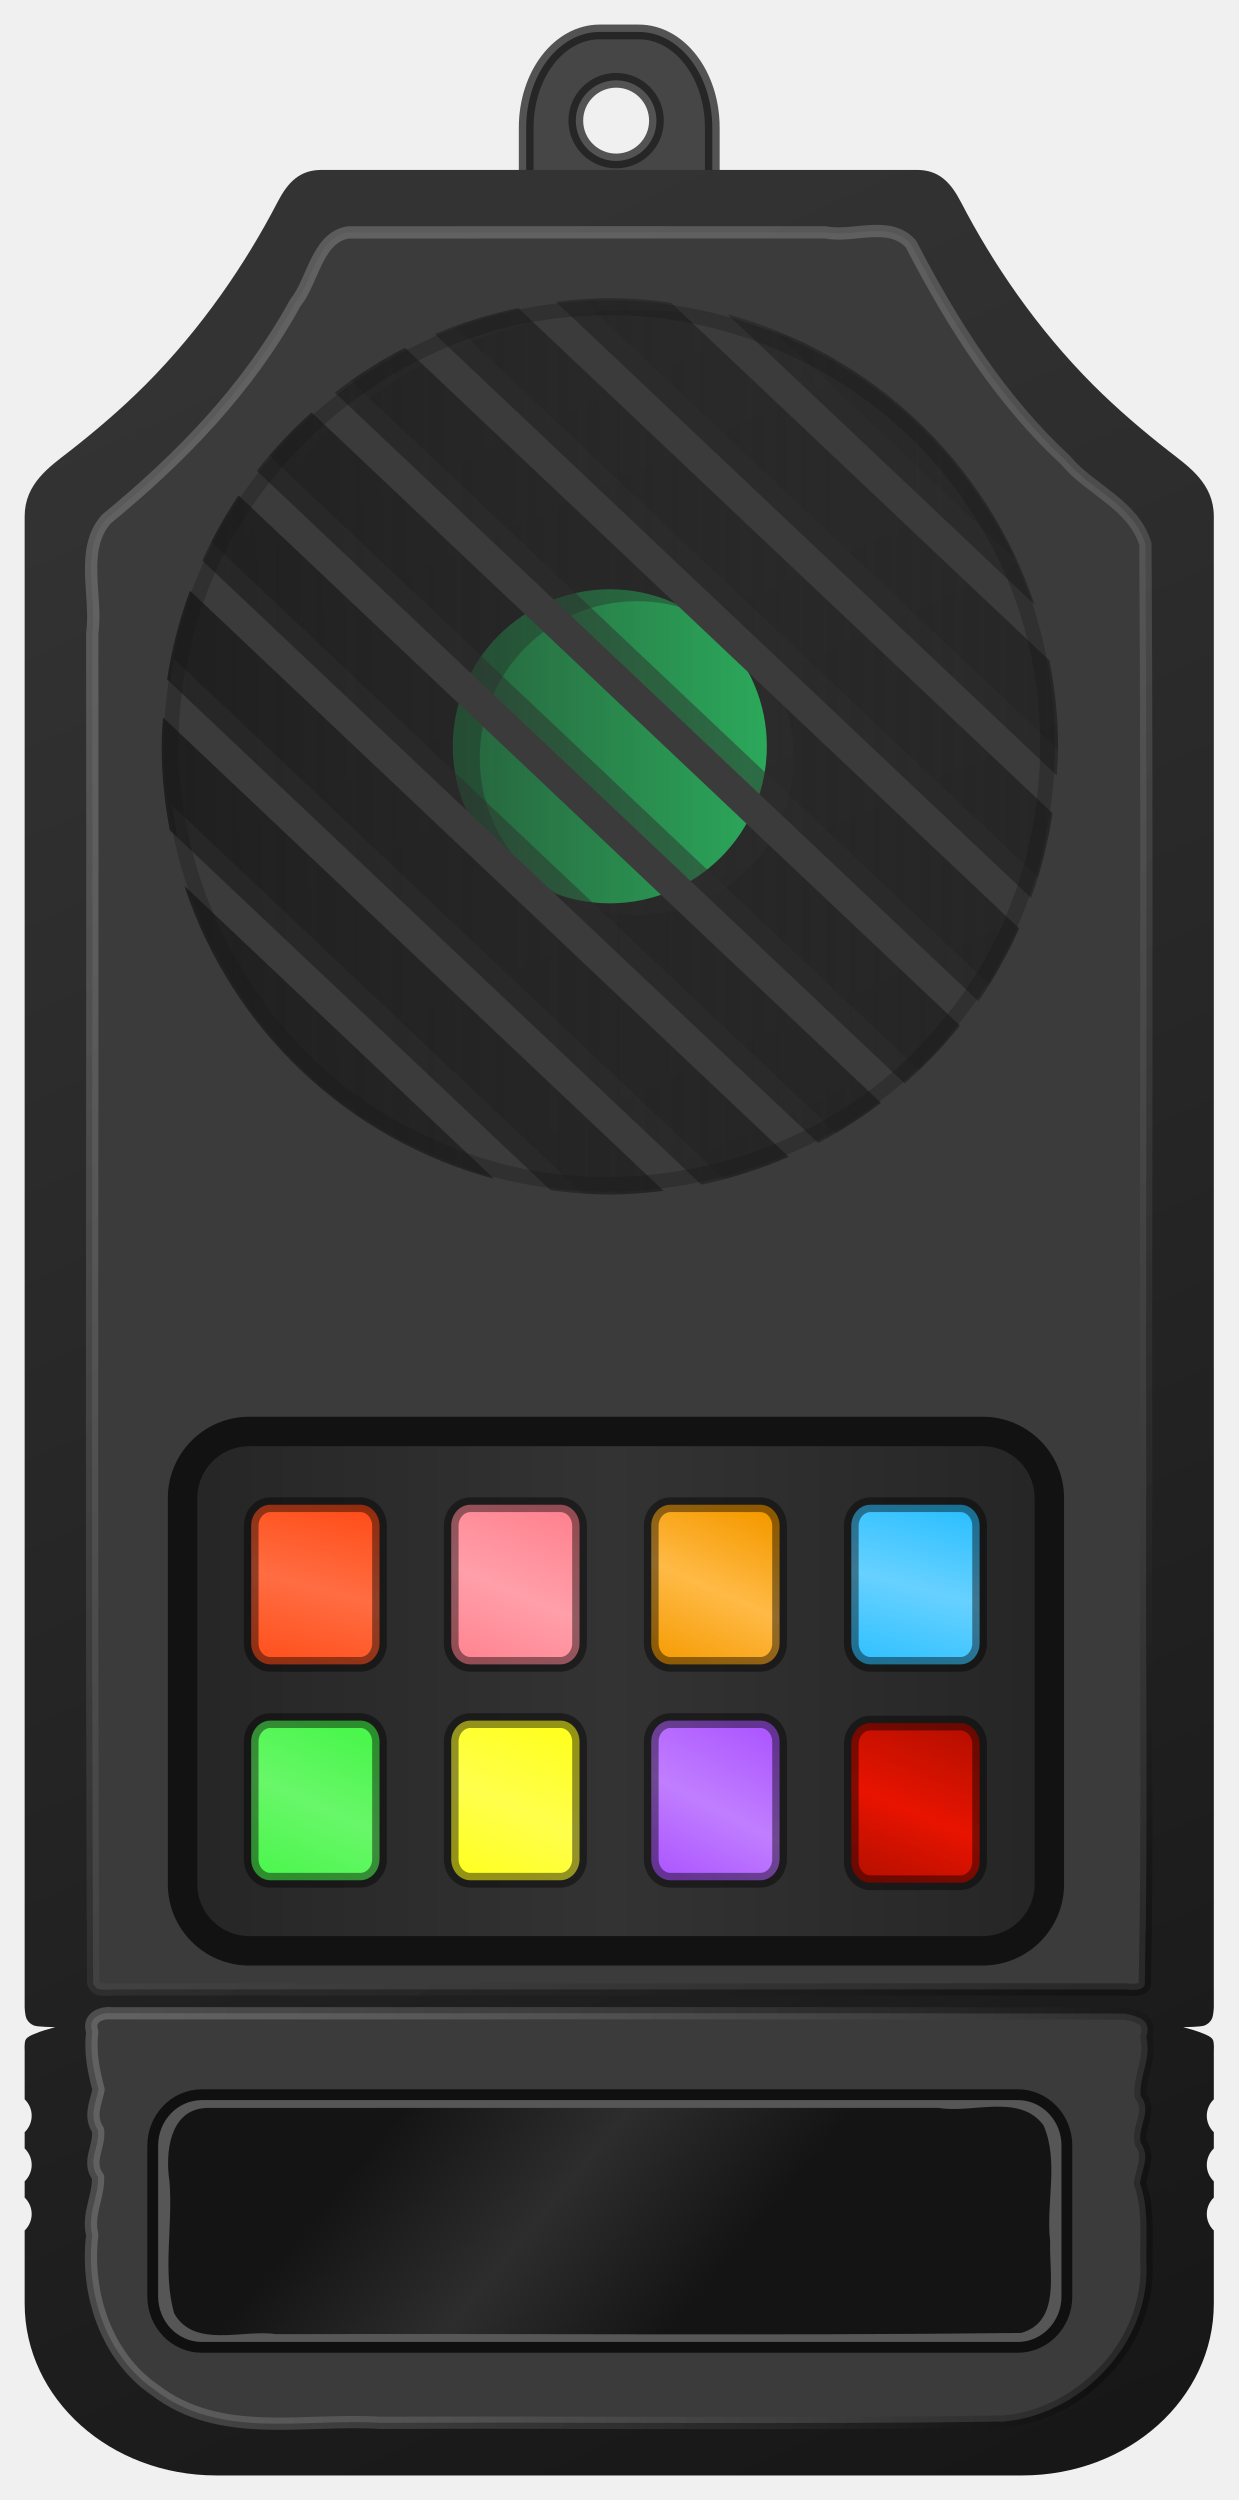
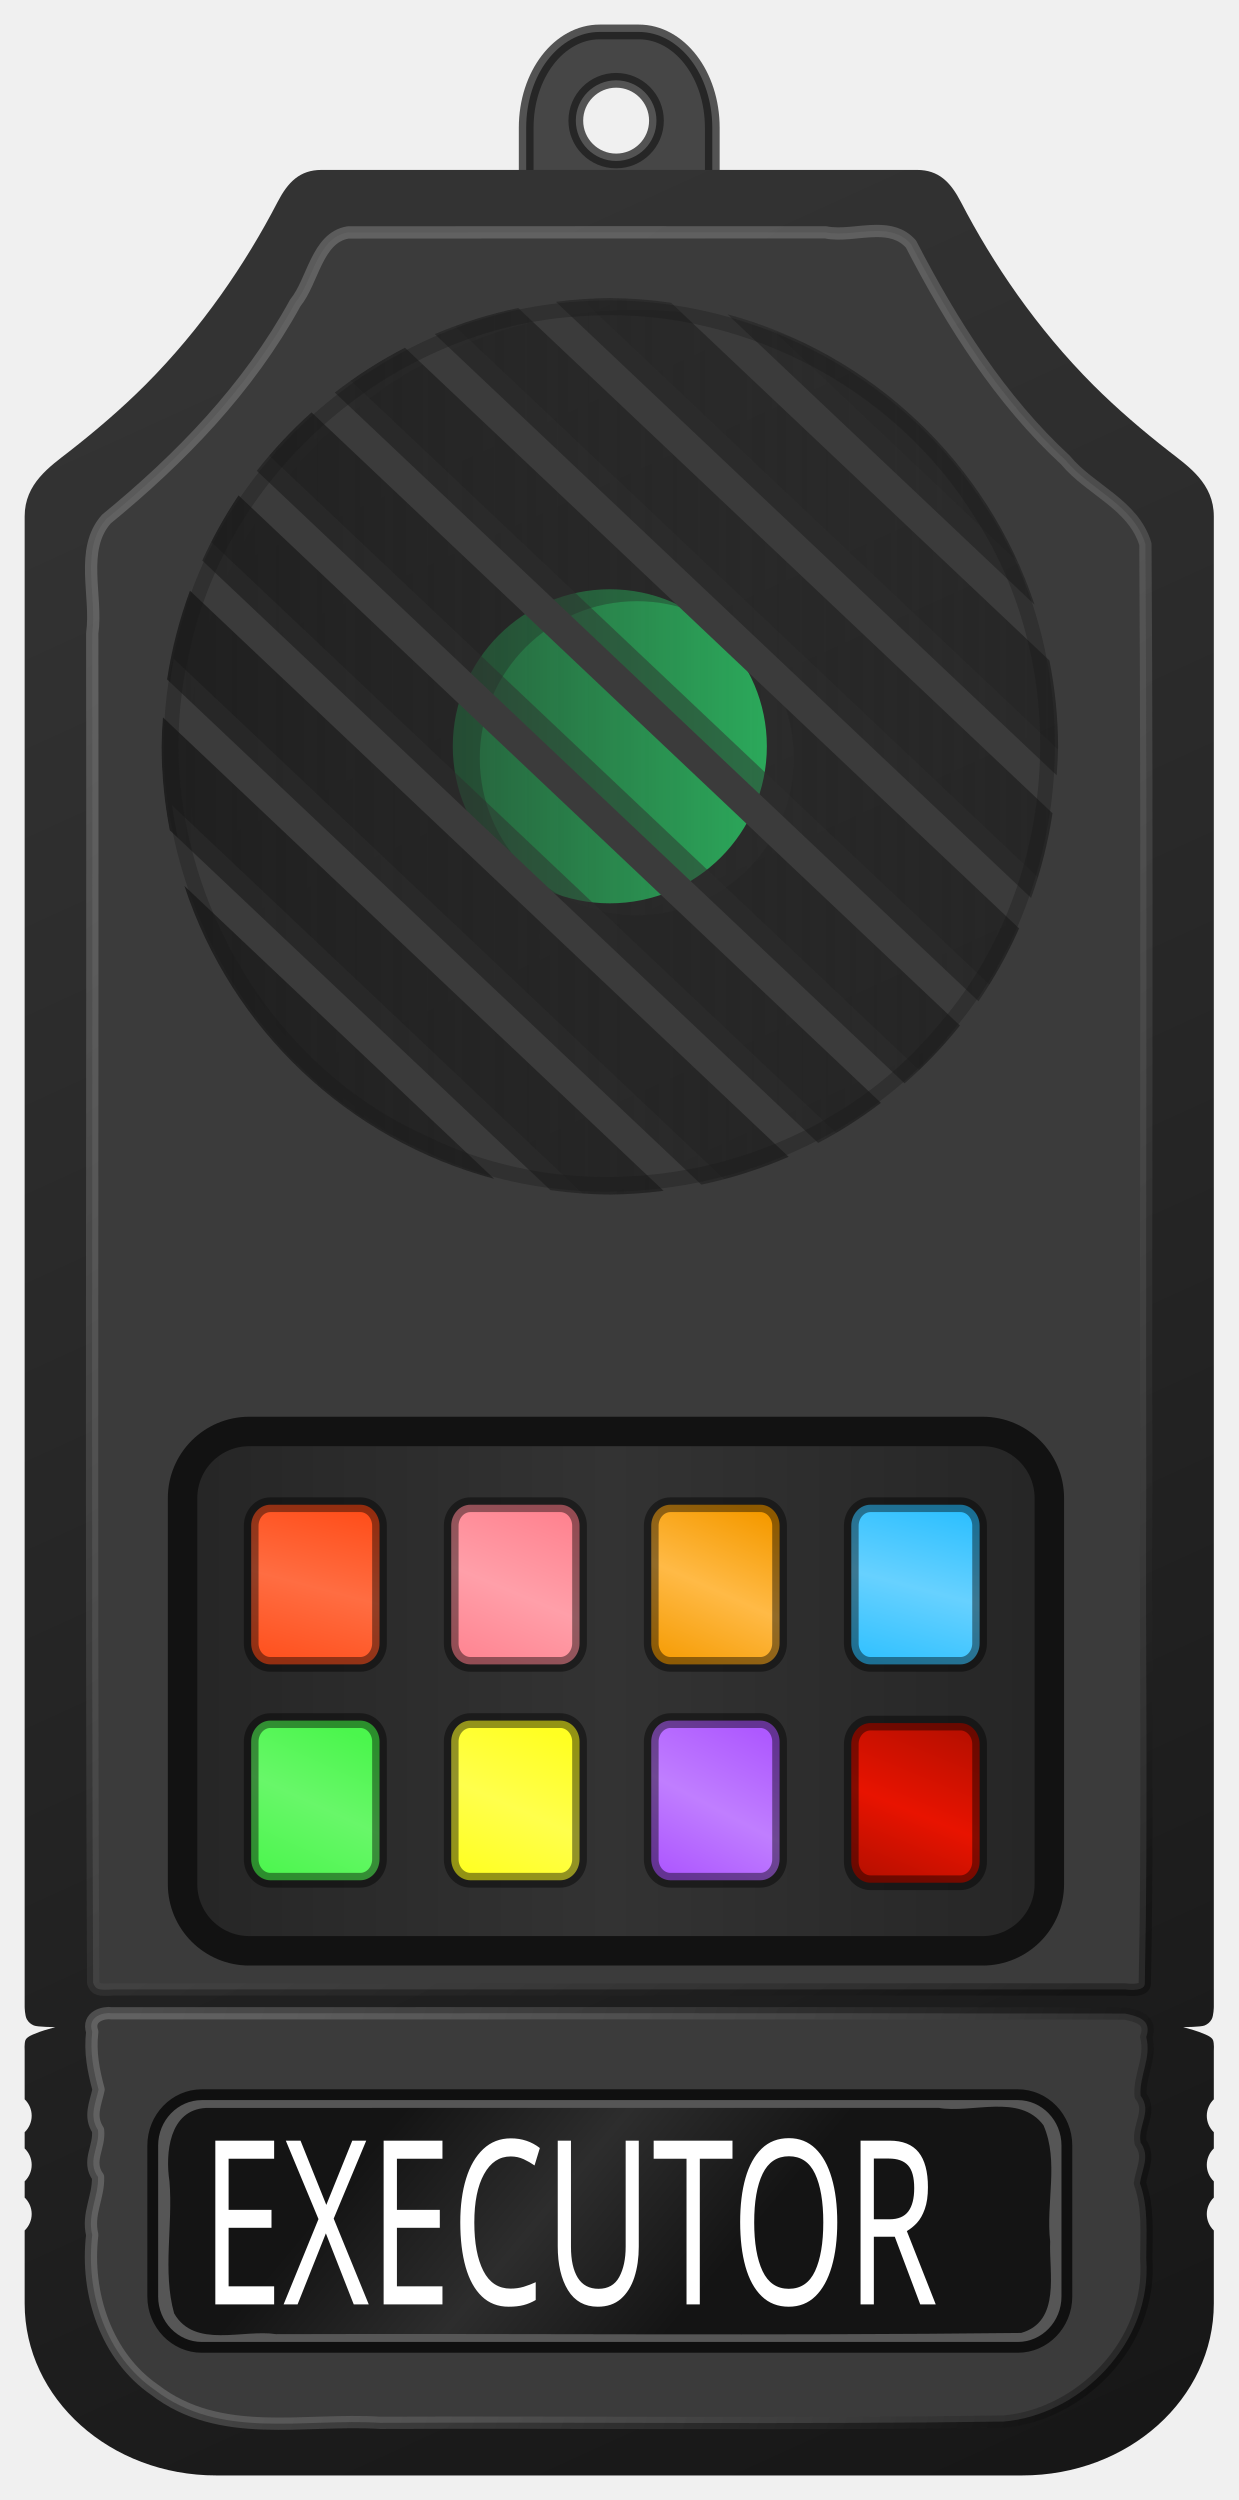
<svg xmlns="http://www.w3.org/2000/svg" xmlns:xlink="http://www.w3.org/1999/xlink" version="1.1" id="svg2" viewBox="0 0 252.091 508.873" height="508.873" width="252.091">
  <defs id="defs4">
    <linearGradient id="linearGradient4597">
      <stop id="stop4599" offset="0" style="stop-color:#141414;stop-opacity:1;" />
      <stop style="stop-color:#2d2d2d;stop-opacity:1" offset="0.502" id="stop4605" />
      <stop id="stop4601" offset="1" style="stop-color:#141414;stop-opacity:1" />
    </linearGradient>
    <linearGradient id="linearGradient4587">
      <stop id="stop4589" offset="0" style="stop-color:#262626;stop-opacity:1;" />
      <stop style="stop-color:#333333;stop-opacity:1" offset="0.493" id="stop4595" />
      <stop id="stop4591" offset="1" style="stop-color:#262626;stop-opacity:1" />
    </linearGradient>
    <linearGradient id="linearGradient4579">
      <stop id="stop4581" offset="0" style="stop-color:#1f1f1f;stop-opacity:1" />
      <stop id="stop4583" offset="1" style="stop-color:#2c2c2c;stop-opacity:0;" />
    </linearGradient>
    <linearGradient id="linearGradient4500">
      <stop id="stop4502" offset="0" style="stop-color:#333333;stop-opacity:1" />
      <stop id="stop4504" offset="1" style="stop-color:#171717;stop-opacity:1" />
    </linearGradient>
    <linearGradient id="linearGradient4486">
      <stop style="stop-color:#ffffff;stop-opacity:0.195" offset="0" id="stop4488" />
      <stop style="stop-color:#000000;stop-opacity:0.299" offset="1" id="stop4490" />
    </linearGradient>
    <linearGradient id="linearGradient4452">
      <stop id="stop4454" offset="0" style="stop-color:#ae59ff;stop-opacity:1;" />
      <stop style="stop-color:#c07eff;stop-opacity:1" offset="0.528" id="stop4460" />
      <stop id="stop4456" offset="1" style="stop-color:#ae59ff;stop-opacity:1" />
    </linearGradient>
    <linearGradient id="linearGradient4442">
      <stop id="stop4444" offset="0" style="stop-color:#ffff22;stop-opacity:1;" />
      <stop style="stop-color:#ffff4c;stop-opacity:1" offset="0.505" id="stop4450" />
      <stop id="stop4446" offset="1" style="stop-color:#ffff22;stop-opacity:1" />
    </linearGradient>
    <linearGradient id="linearGradient4432">
      <stop id="stop4434" offset="0" style="stop-color:#4bf64d;stop-opacity:1;" />
      <stop style="stop-color:#68f769;stop-opacity:1" offset="0.472" id="stop4440" />
      <stop id="stop4436" offset="1" style="stop-color:#4bf64d;stop-opacity:1" />
    </linearGradient>
    <linearGradient id="linearGradient4422">
      <stop id="stop4424" offset="0" style="stop-color:#f59a00;stop-opacity:1;" />
      <stop style="stop-color:#ffba46;stop-opacity:1" offset="0.488" id="stop4430" />
      <stop id="stop4426" offset="1" style="stop-color:#f59a00;stop-opacity:1" />
    </linearGradient>
    <linearGradient id="linearGradient4412">
      <stop id="stop4414" offset="0" style="stop-color:#ff828f;stop-opacity:1;" />
      <stop style="stop-color:#ff9fa9;stop-opacity:1" offset="0.513" id="stop4420" />
      <stop id="stop4416" offset="1" style="stop-color:#ff828f;stop-opacity:1" />
    </linearGradient>
    <linearGradient id="linearGradient4402">
      <stop id="stop4404" offset="0" style="stop-color:#b60f00;stop-opacity:1;" />
      <stop style="stop-color:#e81300;stop-opacity:1" offset="0.543" id="stop4410" />
      <stop id="stop4406" offset="1" style="stop-color:#b60f00;stop-opacity:1" />
    </linearGradient>
    <linearGradient id="linearGradient4380-4">
      <stop style="stop-color:#2bbfff;stop-opacity:1" offset="0" id="stop4396" />
      <stop id="stop4398" offset="0.487" style="stop-color:#67d1ff;stop-opacity:1" />
      <stop style="stop-color:#2bbfff;stop-opacity:1" offset="1" id="stop4400" />
    </linearGradient>
    <linearGradient id="linearGradient4380">
      <stop id="stop4382" offset="0" style="stop-color:#ff4d19;stop-opacity:1;" />
      <stop style="stop-color:#ff6d42;stop-opacity:1" offset="0.487" id="stop4388" />
      <stop id="stop4384" offset="1" style="stop-color:#ff4d19;stop-opacity:1" />
    </linearGradient>
    <linearGradient gradientTransform="translate(91.73572,-97.45869)" gradientUnits="userSpaceOnUse" y2="710.309" x2="212.3" y1="674.595" x1="221.749" id="linearGradient4386" xlink:href="#linearGradient4380" />
    <linearGradient gradientTransform="translate(213.8865,-97.45869)" y2="710.309" x2="212.3" y1="674.595" x1="221.749" gradientUnits="userSpaceOnUse" id="linearGradient4392" xlink:href="#linearGradient4380-4" />
    <linearGradient gradientTransform="translate(91.73572,-97.45869)" gradientUnits="userSpaceOnUse" y2="753.357" x2="333.952" y1="720.022" x1="347.761" id="linearGradient4408" xlink:href="#linearGradient4402" />
    <linearGradient gradientTransform="translate(91.73572,-97.45869)" gradientUnits="userSpaceOnUse" y2="709.92" x2="251.508" y1="675.575" x1="265.822" id="linearGradient4418" xlink:href="#linearGradient4412" />
    <linearGradient gradientTransform="translate(91.73572,-97.45869)" gradientUnits="userSpaceOnUse" y2="709.92" x2="291.429" y1="676.08" x1="306.581" id="linearGradient4428" xlink:href="#linearGradient4422" />
    <linearGradient gradientTransform="translate(91.73572,-97.45869)" gradientUnits="userSpaceOnUse" y2="752.822" x2="210.157" y1="721.394" x1="224.606" id="linearGradient4438" xlink:href="#linearGradient4432" />
    <linearGradient gradientTransform="translate(91.73572,-97.45869)" gradientUnits="userSpaceOnUse" y2="751.648" x2="250.714" y1="720.934" x1="264.286" id="linearGradient4448" xlink:href="#linearGradient4442" />
    <linearGradient gradientTransform="translate(91.73572,-97.45869)" gradientUnits="userSpaceOnUse" y2="750.934" x2="291.429" y1="720.934" x1="307.143" id="linearGradient4458" xlink:href="#linearGradient4452" />
    <linearGradient gradientTransform="translate(91.73572,-95.45869)" gradientUnits="userSpaceOnUse" y2="848.755" x2="378.59" y1="784.47" x1="178.489" id="linearGradient4484" xlink:href="#linearGradient4486" />
    <linearGradient gradientTransform="translate(91.73572,-97.45869)" gradientUnits="userSpaceOnUse" y2="859.657" x2="392.266" y1="439.434" x1="200.682" id="linearGradient4506" xlink:href="#linearGradient4500" />
    <linearGradient gradientTransform="translate(91.73572,-97.45869)" gradientUnits="userSpaceOnUse" y2="521.112" x2="369.643" y1="521.112" x1="187.143" id="linearGradient4585" xlink:href="#linearGradient4579" />
    <linearGradient gradientTransform="translate(91.73572,-97.45869)" gradientUnits="userSpaceOnUse" y2="715.934" x2="363.571" y1="715.934" x1="195.714" id="linearGradient4593" xlink:href="#linearGradient4587" />
    <linearGradient gradientTransform="translate(91.73572,-97.45869)" gradientUnits="userSpaceOnUse" y2="845.557" x2="288.981" y1="800.557" x1="234.904" id="linearGradient4603" xlink:href="#linearGradient4597" />
    <linearGradient gradientTransform="translate(91.73572,-97.45869)" y2="768.803" x2="382.636" y1="484.027" x1="184.679" gradientUnits="userSpaceOnUse" id="linearGradient4610" xlink:href="#linearGradient4486" />
  </defs>
  <g transform="translate(-246.0018,-271.7447)" id="layer1">
    <path id="rect4624" d="m 368.089,278.245 c -8.3,0 -14.982,8.698 -14.982,19.504 l 0,13.52 c 0,10.805 6.682,19.504 14.982,19.504 l 7.916,0 c 8.3,0 14.982,-8.698 14.982,-19.504 l 0,-13.52 c 0,-10.805 -6.682,-19.504 -14.982,-19.504 l -7.916,0 z m 3.326,9.848 a 8.207,8.207 0 0 1 8.207,8.209 8.207,8.207 0 0 1 -8.207,8.207 8.207,8.207 0 0 1 -8.207,-8.207 8.207,8.207 0 0 1 8.207,-8.209 z" style="opacity:1;fill:#464646;fill-opacity:1;stroke:#1a1a1a;stroke-width:3;stroke-linecap:butt;stroke-linejoin:round;stroke-miterlimit:4;stroke-dasharray:none;stroke-dashoffset:0;stroke-opacity:0.734" />
    <path id="rect4158" d="m 311.445,306.332 c -4.403,0 -6.826,2.444 -8.965,6.574 -6.416,12.389 -15.37,25.646 -26.938,37.232 -4.896,4.888 -10.131,9.351 -15.41,13.473 -3.981,3.108 -9.111,6.548 -9.111,13.232 l 0,303.416 c 0,0 0.029,1.789 0.447,2.516 0.374,0.651 0.845,0.998 1.424,1.254 0.718,0.317 4.381,0.338 4.381,0.338 -1.433,0.398 -2.867,0.769 -4.301,1.396 0,0 -1.512,0.526 -1.793,1.252 -0.258,0.666 -0.158,2.174 -0.158,2.174 l 0,9.869 c 0.911,0.874 1.428,2.081 1.43,3.344 5e-5,1.265 -0.516,2.476 -1.43,3.352 l 0,3.305 c 0.911,0.874 1.428,2.081 1.43,3.344 5e-5,1.265 -0.516,2.476 -1.43,3.352 l 0,3.305 c 0.911,0.874 1.428,2.081 1.43,3.344 5e-5,1.265 -0.516,2.476 -1.43,3.352 l 0,14.863 c 0,19.39 17.394,35 39,35 l 46.98,0 70.092,0 46.98,0 c 21.606,0 39,-15.61 39,-35 l 0,-14.863 c -0.913,-0.876 -1.43,-2.086 -1.43,-3.352 0.002,-1.263 0.518,-2.47 1.43,-3.344 l 0,-3.305 c -0.913,-0.876 -1.43,-2.086 -1.43,-3.352 0.002,-1.263 0.518,-2.47 1.43,-3.344 l 0,-3.305 c -0.913,-0.876 -1.43,-2.086 -1.43,-3.352 0.002,-1.263 0.518,-2.47 1.43,-3.344 l 0,-9.869 c 0,0 0.1,-1.508 -0.158,-2.174 -0.281,-0.726 -1.793,-1.252 -1.793,-1.252 -1.433,-0.628 -2.866,-0.998 -4.299,-1.396 0,0 3.661,-0.021 4.379,-0.338 0.579,-0.256 1.051,-0.603 1.426,-1.254 0.418,-0.727 0.445,-2.516 0.445,-2.516 l 0,-303.416 c 0,-6.684 -5.131,-10.125 -9.111,-13.232 -5.28,-4.122 -10.514,-8.585 -15.41,-13.473 -11.568,-11.587 -20.522,-24.843 -26.938,-37.232 -2.139,-4.13 -4.56,-6.574 -8.963,-6.574 l -25.559,0 -70.092,0 -25.557,0 z" style="opacity:1;fill:url(#linearGradient4506);fill-opacity:1;stroke:none;stroke-width:1;stroke-linecap:butt;stroke-linejoin:round;stroke-miterlimit:4;stroke-dasharray:none;stroke-dashoffset:0;stroke-opacity:1" />
    <path id="path4181" d="m 268.749,681.547 c -1.53,-0.254 -5.078,0.565 -3.973,3.775 -0.503,4.193 0.26,7.886 1.287,11.746 -0.641,2.975 -1.935,5.435 -0.105,8.27 0.394,3.492 -2.343,6.321 0,9.539 0.143,4.059 -2.223,7.497 -1.182,11.773 -1.418,11.969 2.907,24.774 12.674,31.516 13.336,10.32 30.572,5.751 45.928,6.746 42.298,-0.176 84.62,0.347 126.902,-0.258 15.483,-1.285 30.32,-15.867 29.039,-33.156 0.025,-5.277 0.464,-10.473 -1.287,-15.35 0.416,-2.99 2.114,-5.466 0.141,-8.273 -0.645,-3.485 2.445,-6.358 0,-9.539 -0.313,-4.127 2.253,-7.615 1.146,-11.953 1.249,-3.525 -1.764,-4.25 -4.312,-4.775 -68.645,-0.12 -137.527,-0.061 -206.258,-0.061 z" style="opacity:1;fill:#3b3b3b;fill-opacity:1;stroke:url(#linearGradient4484);stroke-width:2.5;stroke-linecap:butt;stroke-linejoin:round;stroke-miterlimit:4;stroke-dasharray:none;stroke-dashoffset:0;stroke-opacity:1" />
    <circle style="opacity:1;fill:#2de773;fill-opacity:1;stroke:none;stroke-width:1;stroke-linecap:butt;stroke-linejoin:round;stroke-miterlimit:4;stroke-dasharray:none;stroke-dashoffset:0;stroke-opacity:1" id="circle4187" cx="370.129" cy="423.653" r="31.964" />
    <path id="circle4617" d="m 375.629,334.831 a 91.25,91.25 0 0 0 -91.25,91.25 91.25,91.25 0 0 0 91.25,91.25 91.25,91.25 0 0 0 91.25,-91.25 91.25,91.25 0 0 0 -91.25,-91.25 z m 0,59.287 a 31.964,31.964 0 0 1 31.963,31.963 31.964,31.964 0 0 1 -31.963,31.965 31.964,31.964 0 0 1 -31.965,-31.965 31.964,31.964 0 0 1 31.965,-31.963 z" style="opacity:0.353;fill:#1f1f1f;fill-opacity:1;stroke:none;stroke-width:1;stroke-linecap:butt;stroke-linejoin:round;stroke-miterlimit:4;stroke-dasharray:none;stroke-dashoffset:0;stroke-opacity:0.227" />
    <circle r="91.25" cy="423.653" cx="370.129" id="path4185" style="opacity:1;fill:url(#linearGradient4585);fill-opacity:1;stroke:none;stroke-width:1;stroke-linecap:butt;stroke-linejoin:round;stroke-miterlimit:4;stroke-dasharray:none;stroke-dashoffset:0;stroke-opacity:0.227" />
    <path style="opacity:0.484;fill:#2e2e2e;fill-opacity:1;stroke:none;stroke-width:1.444;stroke-linecap:butt;stroke-linejoin:round;stroke-miterlimit:4;stroke-dasharray:none;stroke-dashoffset:0;stroke-opacity:0.227" d="m 382.881,328.136 84.056,79.484 a 94.098,94.098 0 0 0 -2.185,-10.58 l -71.087,-67.222 a 94.098,94.098 0 0 0 -10.783,-1.682 z m -22.558,0.64 a 94.098,94.098 0 0 0 -7.482,1.438 L 466.615,437.801 a 94.098,94.098 0 0 0 1.045,-7.525 L 360.323,328.777 Z m -24.201,6.993 a 94.098,94.098 0 0 0 -6.004,2.838 l 129.341,122.305 a 94.098,94.098 0 0 0 2.528,-6.123 L 336.122,335.769 Z m -20.225,12.022 a 94.098,94.098 0 0 0 -4.707,4.068 l 136.144,128.738 a 94.098,94.098 0 0 0 3.764,-4.955 l -135.202,-127.852 z m -15.847,15.966 a 94.098,94.098 0 0 0 -3.762,4.959 l 134.986,127.645 a 94.098,94.098 0 0 0 4.775,-4 L 300.05,363.757 Z m -11.182,18.179 a 94.098,94.098 0 0 0 -2.592,6.064 l 126.336,119.466 a 94.098,94.098 0 0 0 5.942,-2.896 L 288.867,381.936 Z m -7.515,23.873 a 94.098,94.098 0 0 0 -1.041,7.531 l 107.3,101.466 a 94.098,94.098 0 0 0 7.486,-1.436 L 281.353,405.809 Z m -0.354,29.839 a 94.098,94.098 0 0 0 2.149,10.546 l 71.556,67.665 a 94.098,94.098 0 0 0 10.693,1.597 l -84.398,-79.808 z" id="path4614" />
    <path id="path4344" d="m 424.337,318.76 c -3.442,0.028 -7.168,0.933 -10.305,0.273 -32.397,0.016 -64.795,-0.033 -97.191,0.023 -6.362,1.076 -7.096,9.878 -10.725,14.326 -9.586,17.516 -23.464,31.725 -38.459,44.014 -5.502,6.198 -1.801,15.707 -2.881,23.262 0.124,91.552 -0.246,183.148 0.186,274.672 0.511,1.385 1.023,1.552 4.143,1.359 l 205.953,0 c 1.201,0.159 3.967,0.307 3.967,-1.201 0.697,-33.513 0.092,-67.277 0.295,-100.885 -0.116,-64.027 0.232,-128.083 -0.172,-192.09 -2.415,-8.089 -11.282,-11.061 -16.262,-17.107 -13.213,-12.212 -23.096,-27.809 -31.445,-43.973 -1.922,-2.186 -4.426,-2.696 -7.104,-2.674 z m -54.209,13.643 a 91.25,91.25 0 0 1 12.461,0.961 l 77.025,72.836 a 91.25,91.25 0 0 1 1.764,17.453 91.25,91.25 0 0 1 -0.295,5.91 L 359.16,333.18 a 91.25,91.25 0 0 1 10.969,-0.777 z m -18.646,2.033 108.758,102.844 a 91.25,91.25 0 0 1 -4.361,17.24 L 334.507,339.748 a 91.25,91.25 0 0 1 16.975,-5.312 z m 42.59,1.271 a 91.25,91.25 0 0 1 62.512,59.113 l -62.512,-59.113 z m -65.648,6.803 125.012,118.211 a 91.25,91.25 0 0 1 -8.27,14.816 L 314.148,351.643 a 91.25,91.25 0 0 1 14.275,-9.133 z m -19.012,13.174 131.988,124.809 a 91.25,91.25 0 0 1 -11.279,11.766 L 298.273,367.582 a 91.25,91.25 0 0 1 11.139,-11.898 z m -14.867,16.887 130.77,123.66 a 91.25,91.25 0 0 1 -12.775,8.158 L 287.179,385.844 a 91.25,91.25 0 0 1 7.365,-13.273 z m -9.875,19.416 121.852,115.225 a 91.25,91.25 0 0 1 -17.766,5.664 L 280.013,410.047 a 91.25,91.25 0 0 1 4.656,-18.061 z m -5.496,25.781 101.902,96.361 a 91.25,91.25 0 0 1 -10.947,0.773 91.25,91.25 0 0 1 -12.096,-0.906 l -77.473,-73.258 a 91.25,91.25 0 0 1 -1.682,-17.086 91.25,91.25 0 0 1 0.295,-5.885 z m 4.359,34.295 63.072,59.645 A 91.25,91.25 0 0 1 283.533,452.063 Z" style="opacity:1;fill:#3b3b3b;fill-opacity:1;stroke:none;stroke-width:2.5;stroke-linecap:butt;stroke-linejoin:round;stroke-miterlimit:4;stroke-dasharray:none;stroke-dashoffset:0;stroke-opacity:1" />
    <rect rx="13.571" ry="13.571" y="563.118" x="283.164" height="105.714" width="176.429" id="rect4189" style="opacity:1;fill:url(#linearGradient4593);fill-opacity:1;stroke:#121212;stroke-width:6;stroke-linecap:butt;stroke-linejoin:round;stroke-miterlimit:4;stroke-dasharray:none;stroke-dashoffset:0;stroke-opacity:1" />
    <rect ry="10.357" rx="10" y="698.118" x="277.093" height="51.429" width="186.071" id="rect4191" style="opacity:1;fill:#565656;fill-opacity:1;stroke:#101010;stroke-width:2.2;stroke-linecap:butt;stroke-linejoin:round;stroke-miterlimit:4;stroke-dasharray:none;stroke-dashoffset:0;stroke-opacity:1" />
    <rect ry="4.296" rx="3.916" y="621.971" x="337.844" height="32.5" width="26.122" id="button06" style="opacity:1;fill:url(#linearGradient4448);fill-opacity:1;stroke:#000000;stroke-width:3;stroke-linecap:butt;stroke-linejoin:round;stroke-miterlimit:4;stroke-dasharray:none;stroke-dashoffset:0;stroke-opacity:0.422" />
    <path id="rect4243" d="m 287.949,700.813 c -7.539,0.377 -8.324,9.279 -7.456,14.943 0.756,8.877 -1.449,18.258 0.95,26.873 4.143,7.258 14.066,3.177 20.764,4.234 50.537,-0.168 101.133,0.335 151.634,-0.25 8.185,-2.315 5.643,-12.425 5.923,-18.593 -0.918,-7.777 1.847,-16.357 -1.365,-23.684 -4.879,-6.543 -14.477,-2.346 -21.333,-3.536 -49.706,0.009 -99.412,-0.018 -149.117,0.013 z" style="opacity:1;fill:url(#linearGradient4603);fill-opacity:1;stroke:none;stroke-width:2.151;stroke-linecap:butt;stroke-linejoin:round;stroke-miterlimit:4;stroke-dasharray:none;stroke-dashoffset:0;stroke-opacity:1" />
    <rect ry="4.296" rx="3.916" y="621.971" x="297.128" height="32.5" width="26.122" id="button05" style="opacity:1;fill:url(#linearGradient4438);fill-opacity:1;stroke:#000000;stroke-width:3;stroke-linecap:butt;stroke-linejoin:round;stroke-miterlimit:4;stroke-dasharray:none;stroke-dashoffset:0;stroke-opacity:0.422" />
    <rect ry="4.296" rx="3.916" y="622.476" x="419.278" height="32.5" width="26.122" id="button08" style="opacity:1;fill:url(#linearGradient4408);fill-opacity:1;stroke:#000000;stroke-width:3;stroke-linecap:butt;stroke-linejoin:round;stroke-miterlimit:4;stroke-dasharray:none;stroke-dashoffset:0;stroke-opacity:0.422" />
    <rect ry="4.296" rx="3.916" y="621.971" x="378.561" height="32.5" width="26.122" id="button07" style="opacity:1;fill:url(#linearGradient4458);fill-opacity:1;stroke:#000000;stroke-width:3;stroke-linecap:butt;stroke-linejoin:round;stroke-miterlimit:4;stroke-dasharray:none;stroke-dashoffset:0;stroke-opacity:0.422" />
    <rect ry="4.296" rx="3.916" y="578.029" x="297.128" height="32.5" width="26.122" id="button01" style="opacity:1;fill:url(#linearGradient4386);fill-opacity:1;stroke:#000000;stroke-width:3;stroke-linecap:butt;stroke-linejoin:round;stroke-miterlimit:4;stroke-dasharray:none;stroke-dashoffset:0;stroke-opacity:0.422" />
    <rect ry="4.296" rx="3.916" y="578.029" x="337.844" height="32.5" width="26.122" id="button02" style="opacity:1;fill:url(#linearGradient4418);fill-opacity:1;stroke:#000000;stroke-width:3;stroke-linecap:butt;stroke-linejoin:round;stroke-miterlimit:4;stroke-dasharray:none;stroke-dashoffset:0;stroke-opacity:0.422" />
    <rect ry="4.296" rx="3.916" y="578.029" x="378.561" height="32.5" width="26.122" id="button03" style="opacity:1;fill:url(#linearGradient4428);fill-opacity:1;stroke:#000000;stroke-width:3;stroke-linecap:butt;stroke-linejoin:round;stroke-miterlimit:4;stroke-dasharray:none;stroke-dashoffset:0;stroke-opacity:0.422" />
    <rect style="opacity:1;fill:url(#linearGradient4392);fill-opacity:1;stroke:#000000;stroke-width:3;stroke-linecap:butt;stroke-linejoin:round;stroke-miterlimit:4;stroke-dasharray:none;stroke-dashoffset:0;stroke-opacity:0.422" id="button04" width="26.122" height="32.5" x="419.278" y="578.029" rx="3.916" ry="4.296" />
-     <flowRoot transform="matrix(1,0,0,1.556486,101.0584,-542.7862)" style="font-style:normal;font-weight:normal;font-size:30px;line-height:125%;font-family:sans-serif;letter-spacing:0px;word-spacing:0px;fill:#000000;fill-opacity:1;stroke:none;stroke-width:1px;stroke-linecap:butt;stroke-linejoin:miter;stroke-opacity:1" id="flowRoot4522" xml:space="preserve">
-       <flowRegion id="flowRegion4524">
-         <rect style="font-size:30px" y="794.773" x="185.868" height="54.548" width="187.888" id="rect4526" />
-       </flowRegion>
-       <flowPara style="fill:#ffffff" id="flowPara4528">EXECUTOR</flowPara>
-     </flowRoot>
+     <text transform="scale(0.801544,1.247592)" id="text4635" y="593.792" x="357.966" style="font-style:normal;font-weight:normal;font-size:37.428px;line-height:125%;font-family:sans-serif;letter-spacing:0px;word-spacing:0px;fill:#000000;fill-opacity:1;stroke:none;stroke-width:1px;stroke-linecap:butt;stroke-linejoin:miter;stroke-opacity:1" xml:space="preserve">
+       <tspan id="tspan4637" y="593.792" x="357.966">
+         <tspan id="tspan4639" style="fill:#ffffff" y="593.792" x="357.966">EXECUTOR</tspan>
+       </tspan>
+     </text>
    <path style="opacity:1;fill:none;fill-opacity:1;stroke:url(#linearGradient4610);stroke-width:2.5;stroke-linecap:butt;stroke-linejoin:round;stroke-miterlimit:4;stroke-dasharray:none;stroke-dashoffset:0;stroke-opacity:1" d="m 424.337,318.76 c -3.442,0.028 -7.168,0.933 -10.305,0.273 -32.397,0.016 -64.795,-0.033 -97.191,0.023 -6.362,1.076 -7.096,9.878 -10.725,14.326 -9.586,17.516 -23.464,31.725 -38.459,44.014 -5.502,6.198 -1.801,15.707 -2.881,23.262 0.124,91.552 -0.246,183.148 0.186,274.672 0.511,1.385 1.023,1.552 4.143,1.359 l 205.953,0 c 1.201,0.159 3.967,0.307 3.967,-1.201 0.697,-33.513 0.092,-67.277 0.295,-100.885 -0.116,-64.027 0.232,-128.083 -0.172,-192.09 -2.415,-8.089 -11.282,-11.061 -16.262,-17.107 -13.213,-12.212 -23.096,-27.809 -31.445,-43.973 -1.922,-2.186 -4.426,-2.696 -7.104,-2.674 z" id="path4608" />
    <path id="circle4629" d="m 363.847,334.625 c -38.304,2.284 -72.873,31.822 -80.714,69.442 -9.613,39.361 11.766,83.401 48.711,100.084 35.076,17.507 80.813,7.706 105.919,-22.329 25.258,-28.587 28.647,-73.566 7.918,-105.603 -17.05,-27.567 -49.53,-43.983 -81.833,-41.593 z" style="opacity:1;fill:none;fill-opacity:1;stroke:#1a1a1a;stroke-width:3;stroke-linecap:butt;stroke-linejoin:round;stroke-miterlimit:4;stroke-dasharray:none;stroke-dashoffset:0;stroke-opacity:0.331" />
  </g>
</svg>
